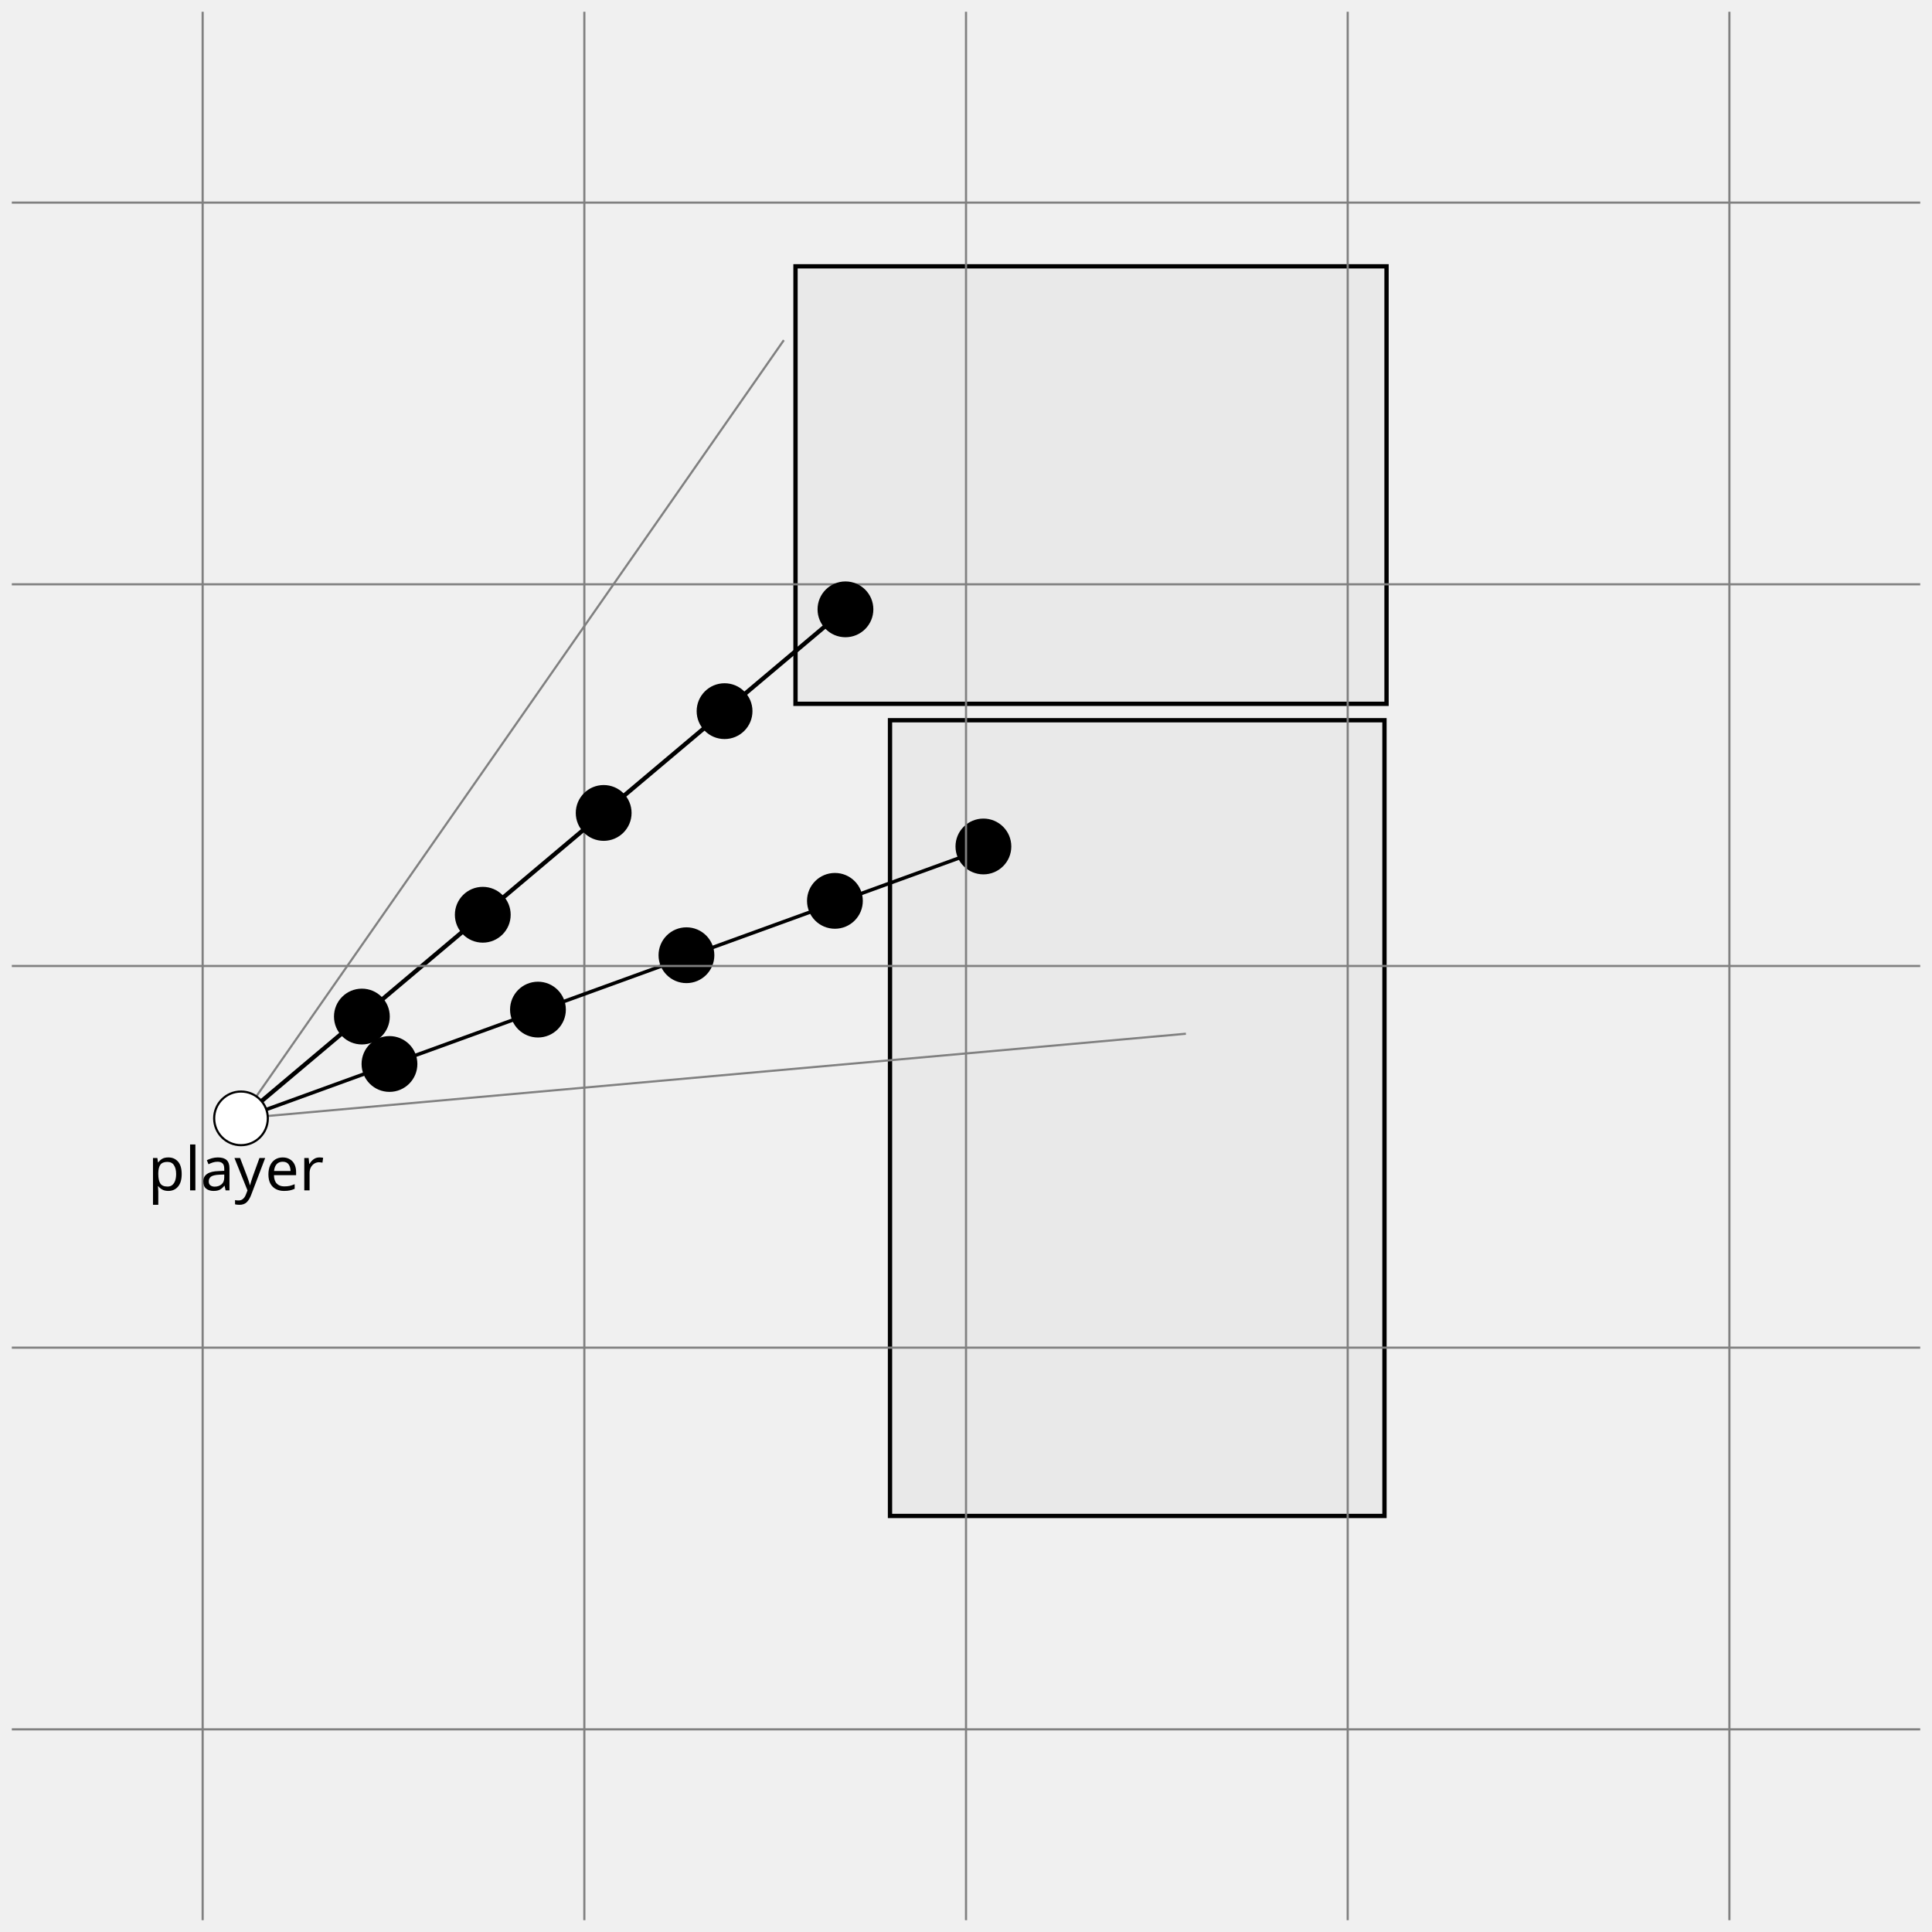
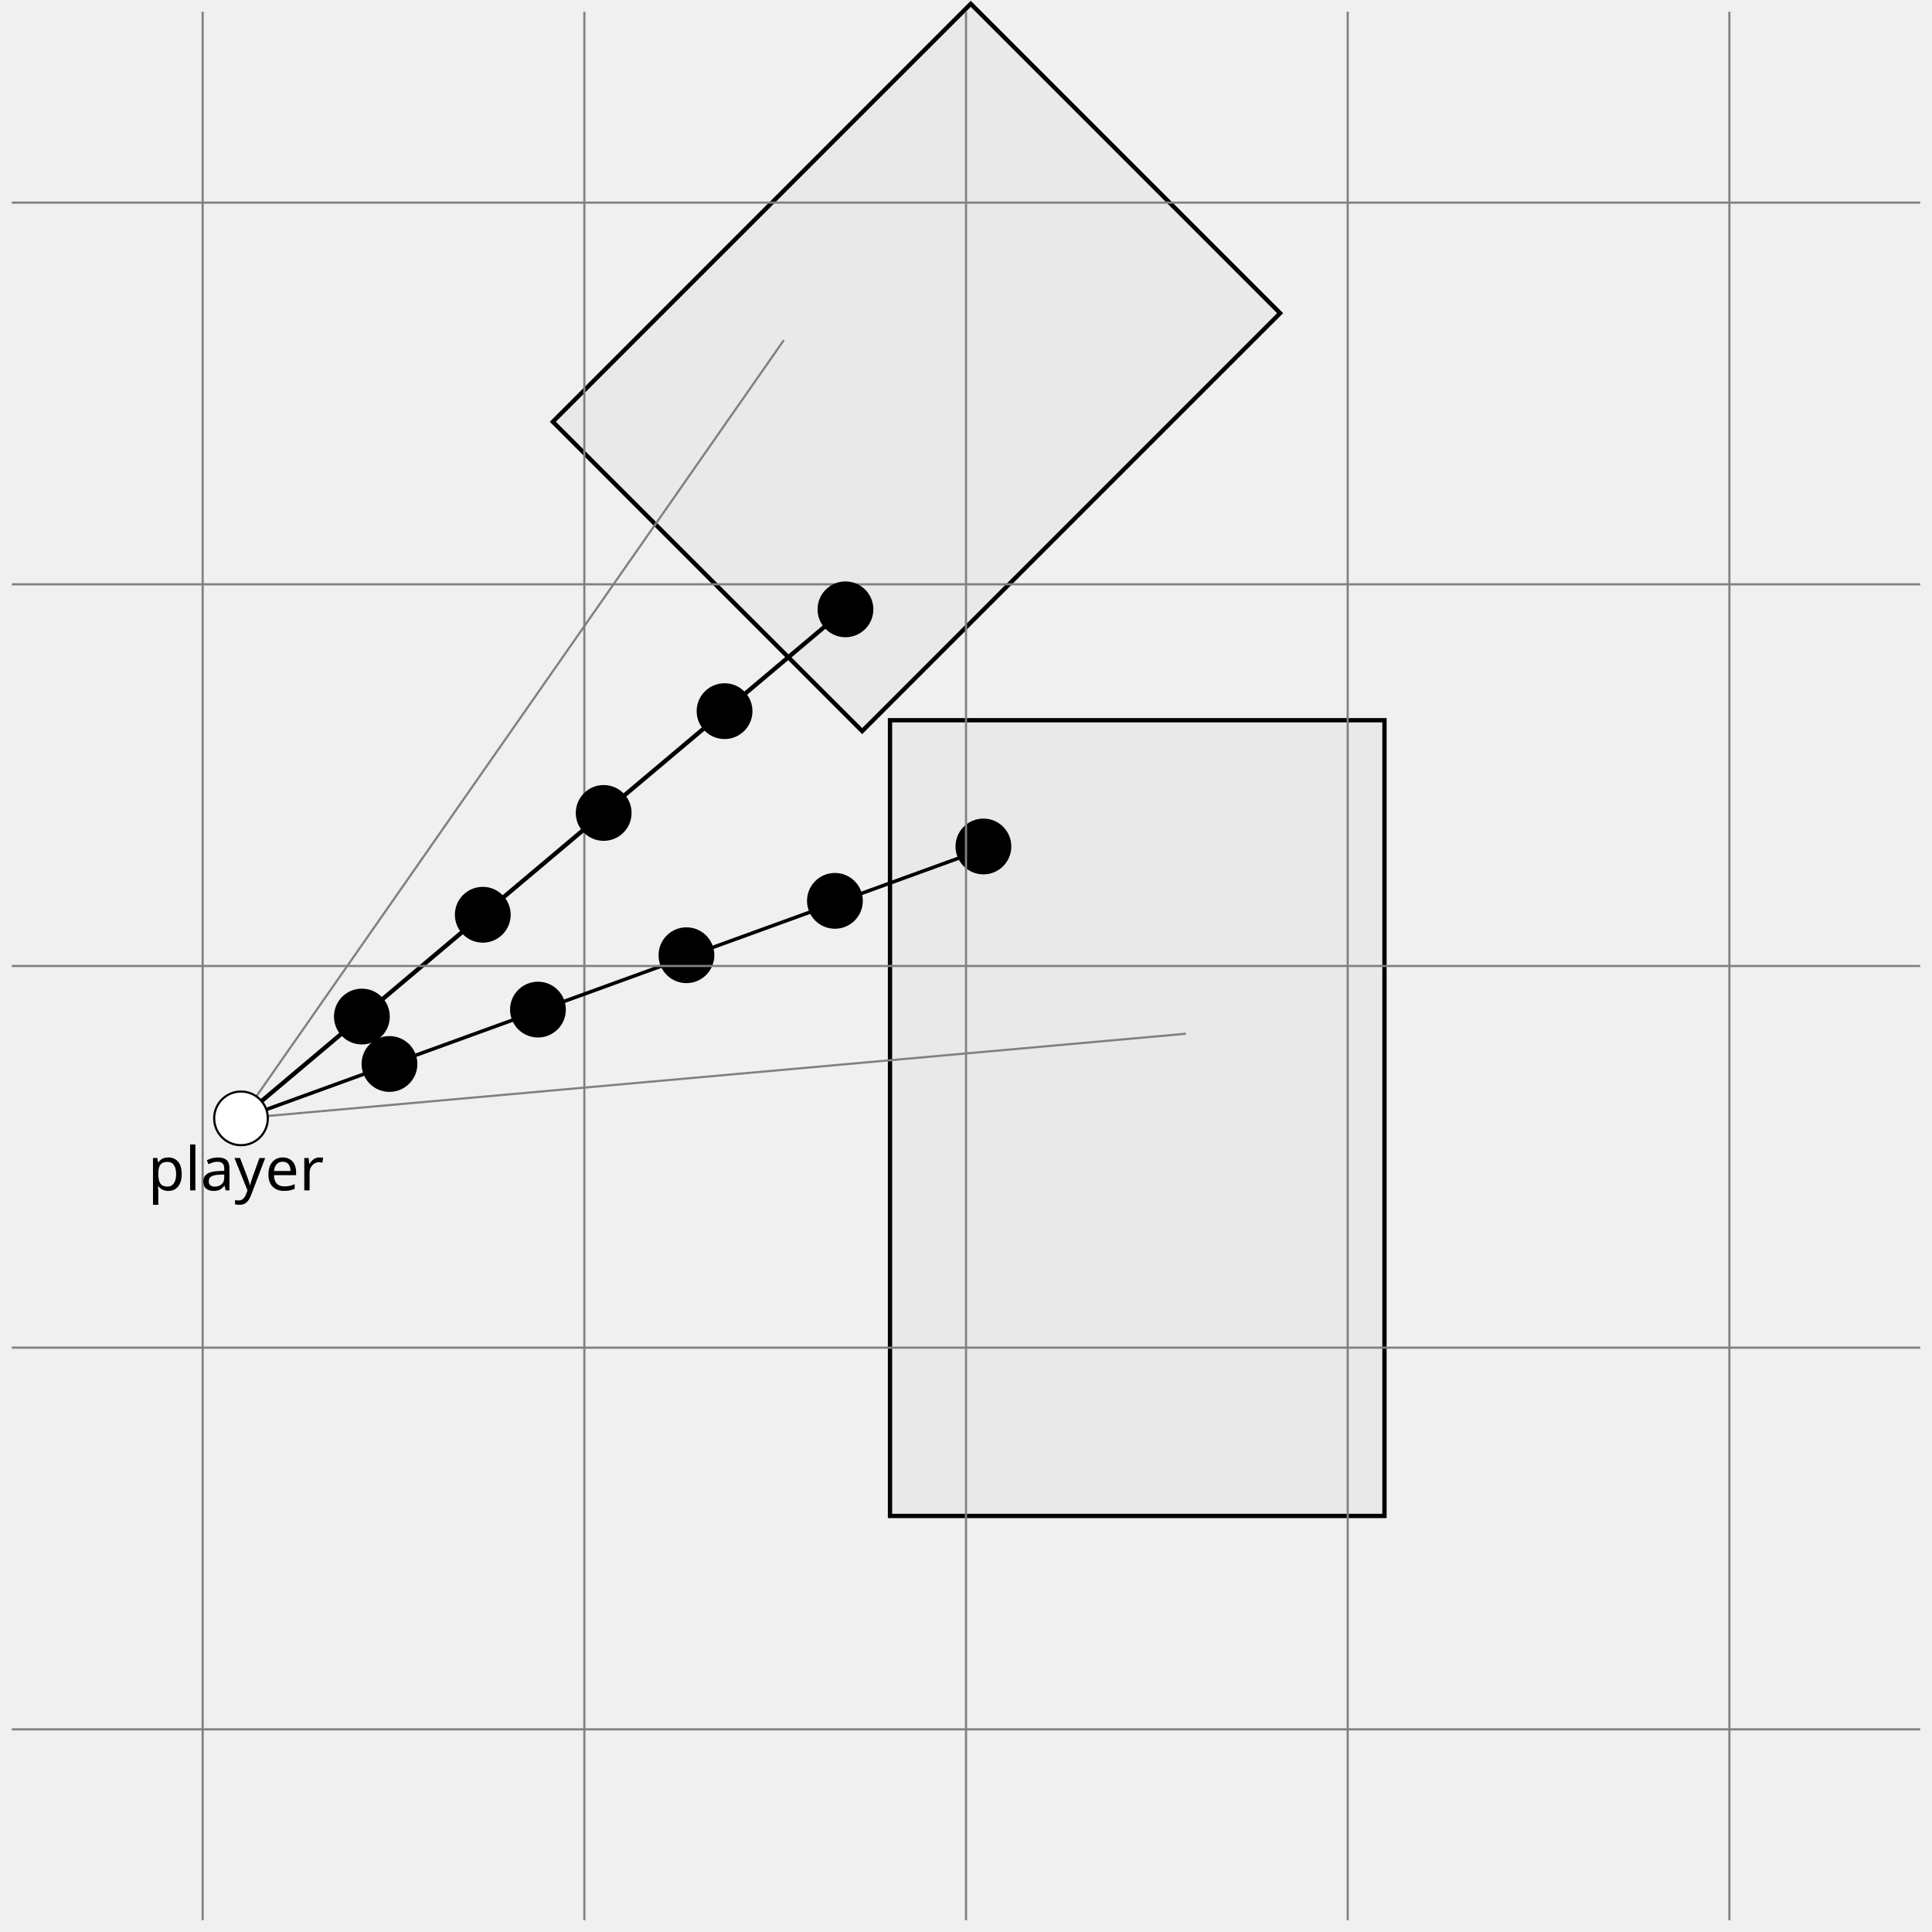
<svg xmlns="http://www.w3.org/2000/svg" id="svg2" version="1.1" xml:space="preserve" width="448.392" height="448.392" viewBox="0 0 448.392 448.392">
  <defs id="defs6" />
  <g id="g10" transform="matrix(1.25,0,0,-1.25,0,448.3925)">
-     <rect style="fill:#e9e9e9;fill-opacity:1;stroke:#000000;stroke-width:0.8;stroke-linecap:butt;stroke-miterlimit:4;stroke-dasharray:none;stroke-dashoffset:0;stroke-opacity:1" id="rect4595" width="109.736" height="81.23" x="147.701" y="-309.267" transform="scale(1,-1)" />
+     <rect style="fill:#e9e9e9;fill-opacity:1;stroke:#000000;stroke-width:0.8;stroke-linecap:butt;stroke-miterlimit:4;stroke-dasharray:none;stroke-dashoffset:0;stroke-opacity:1" id="rect4595" width="109.736" height="81.23" x="270.86" y="-125.698" transform="matrix(0.7071068,0.7071068,0.7071068,-0.7071068,0,0)" />
    <path d="M 44.746,151.069 145.533,295.558" style="fill:none;stroke:#808080;stroke-width:0.399;stroke-linecap:butt;stroke-linejoin:miter;stroke-miterlimit:10;stroke-dasharray:none;stroke-opacity:1" id="path28" />
    <path d="m 37.627,2.193 0,354.335" style="fill:none;stroke:#808080;stroke-width:0.399;stroke-linecap:butt;stroke-linejoin:miter;stroke-miterlimit:10;stroke-dasharray:none;stroke-opacity:1" id="path48" />
    <path d="m 108.494,2.193 0,354.335" style="fill:none;stroke:#808080;stroke-width:0.399;stroke-linecap:butt;stroke-linejoin:miter;stroke-miterlimit:10;stroke-dasharray:none;stroke-opacity:1" id="path52" />
    <path d="m 321.095,2.193 0,354.335" style="fill:none;stroke:#808080;stroke-width:0.399;stroke-linecap:butt;stroke-linejoin:miter;stroke-miterlimit:10;stroke-dasharray:none;stroke-opacity:1" id="path64" />
    <path d="m 2.193,37.627 354.335,0" style="fill:none;stroke:#808080;stroke-width:0.399;stroke-linecap:butt;stroke-linejoin:miter;stroke-miterlimit:10;stroke-dasharray:none;stroke-opacity:1" id="path68" />
    <path d="m 2.193,250.228 354.335,0" style="fill:none;stroke:#808080;stroke-width:0.399;stroke-linecap:butt;stroke-linejoin:miter;stroke-miterlimit:10;stroke-dasharray:none;stroke-opacity:1" id="path80" />
    <path d="m 2.193,321.095 354.335,0" style="fill:none;stroke:#808080;stroke-width:0.399;stroke-linecap:butt;stroke-linejoin:miter;stroke-miterlimit:10;stroke-dasharray:none;stroke-opacity:1" id="path84" />
    <path d="M 44.722,151.041 154.147,243.235" style="fill:none;stroke:#000000;stroke-width:0.8;stroke-linecap:butt;stroke-linejoin:miter;stroke-miterlimit:10;stroke-dasharray:none;stroke-opacity:1" id="path88" />
    <g transform="translate(-104.107,-104.107)" id="g112" />
    <path d="m 161.956,245.578 c 0,2.751 -2.23,4.981 -4.981,4.981 -2.751,0 -4.981,-2.23 -4.981,-4.981 0,-2.751 2.23,-4.981 4.981,-4.981 2.751,0 4.981,2.23 4.981,4.981 z" style="fill:#000000;fill-opacity:1;fill-rule:nonzero;stroke:#000000;stroke-width:0.399;stroke-linecap:butt;stroke-linejoin:miter;stroke-miterlimit:10;stroke-dasharray:none;stroke-opacity:1" id="path116" />
    <path d="m 139.51,226.675 c 0,2.751 -2.23,4.981 -4.981,4.981 -2.751,0 -4.981,-2.23 -4.981,-4.981 0,-2.751 2.23,-4.981 4.981,-4.981 2.751,0 4.981,2.23 4.981,4.981 z" style="fill:#000000;fill-opacity:1;fill-rule:nonzero;stroke:#000000;stroke-width:0.399;stroke-linecap:butt;stroke-linejoin:miter;stroke-miterlimit:10;stroke-dasharray:none;stroke-opacity:1" id="path120" />
    <path d="m 117.065,207.775 c 0,2.751 -2.23,4.981 -4.981,4.981 -2.751,0 -4.981,-2.23 -4.981,-4.981 0,-2.751 2.23,-4.981 4.981,-4.981 2.751,0 4.981,2.23 4.981,4.981 z" style="fill:#000000;fill-opacity:1;fill-rule:nonzero;stroke:#000000;stroke-width:0.399;stroke-linecap:butt;stroke-linejoin:miter;stroke-miterlimit:10;stroke-dasharray:none;stroke-opacity:1" id="path124" />
    <path d="m 94.618,188.872 c 0,2.751 -2.23,4.981 -4.981,4.981 -2.751,0 -4.981,-2.23 -4.981,-4.981 0,-2.751 2.23,-4.981 4.981,-4.981 2.751,0 4.981,2.23 4.981,4.981 z" style="fill:#000000;fill-opacity:1;fill-rule:nonzero;stroke:#000000;stroke-width:0.399;stroke-linecap:butt;stroke-linejoin:miter;stroke-miterlimit:10;stroke-dasharray:none;stroke-opacity:1" id="path128" />
    <path d="m 72.172,169.97 c 0,2.751 -2.23,4.981 -4.981,4.981 -2.751,0 -4.981,-2.23 -4.981,-4.981 0,-2.751 2.23,-4.981 4.981,-4.981 2.751,0 4.981,2.23 4.981,4.981 z" style="fill:#000000;fill-opacity:1;fill-rule:nonzero;stroke:#000000;stroke-width:0.399;stroke-linecap:butt;stroke-linejoin:miter;stroke-miterlimit:10;stroke-dasharray:none;stroke-opacity:1" id="path132" />
    <rect style="fill:#e9e9e9;fill-opacity:1;stroke:#000000;stroke-width:0.8;stroke-linecap:butt;stroke-miterlimit:4;stroke-dasharray:none;stroke-dashoffset:0;stroke-opacity:1" id="rect4593" width="91.806" height="147.742" x="165.247" y="-224.989" transform="scale(1,-1)" />
    <path d="m 187.569,201.549 c 0,2.751 -2.23,4.981 -4.981,4.981 -2.751,0 -4.981,-2.23 -4.981,-4.981 0,-2.751 2.23,-4.981 4.981,-4.981 2.751,0 4.981,2.23 4.981,4.981 z" style="fill:#000000;fill-opacity:1;fill-rule:nonzero;stroke:#000000;stroke-width:0.399;stroke-linecap:butt;stroke-linejoin:miter;stroke-miterlimit:10;stroke-dasharray:none;stroke-opacity:1" id="path146" />
    <path d="m 160,191.453 c 0,2.751 -2.23,4.981 -4.981,4.981 -2.751,0 -4.981,-2.23 -4.981,-4.981 0,-2.751 2.23,-4.981 4.981,-4.981 2.751,0 4.981,2.23 4.981,4.981 z" style="fill:#000000;fill-opacity:1;fill-rule:nonzero;stroke:#000000;stroke-width:0.399;stroke-linecap:butt;stroke-linejoin:miter;stroke-miterlimit:10;stroke-dasharray:none;stroke-opacity:1" id="path150" />
    <path d="m 132.433,181.358 c 0,2.751 -2.23,4.981 -4.981,4.981 -2.751,0 -4.981,-2.23 -4.981,-4.981 0,-2.751 2.23,-4.981 4.981,-4.981 2.751,0 4.981,2.23 4.981,4.981 z" style="fill:#000000;fill-opacity:1;fill-rule:nonzero;stroke:#000000;stroke-width:0.399;stroke-linecap:butt;stroke-linejoin:miter;stroke-miterlimit:10;stroke-dasharray:none;stroke-opacity:1" id="path154" />
    <path d="m 104.863,171.261 c 0,2.751 -2.23,4.981 -4.981,4.981 -2.751,0 -4.981,-2.23 -4.981,-4.981 0,-2.751 2.23,-4.981 4.981,-4.981 2.751,0 4.981,2.23 4.981,4.981 z" style="fill:#000000;fill-opacity:1;fill-rule:nonzero;stroke:#000000;stroke-width:0.399;stroke-linecap:butt;stroke-linejoin:miter;stroke-miterlimit:10;stroke-dasharray:none;stroke-opacity:1" id="path158" />
    <path d="m 77.294,161.165 c 0,2.751 -2.23,4.981 -4.981,4.981 -2.751,0 -4.981,-2.23 -4.981,-4.981 0,-2.751 2.23,-4.981 4.981,-4.981 2.751,0 4.981,2.23 4.981,4.981 z" style="fill:#000000;fill-opacity:1;fill-rule:nonzero;stroke:#000000;stroke-width:0.399;stroke-linecap:butt;stroke-linejoin:miter;stroke-miterlimit:10;stroke-dasharray:none;stroke-opacity:1" id="path162" />
    <path d="M 44.72,151 180.284,200.216" style="fill:none;stroke:#000000;stroke-width:0.653;stroke-linecap:butt;stroke-linejoin:miter;stroke-miterlimit:10;stroke-dasharray:none;stroke-opacity:1" id="path138" />
    <path d="m 2.193,179.361 354.335,0" style="fill:none;stroke:#808080;stroke-width:0.399;stroke-linecap:butt;stroke-linejoin:miter;stroke-miterlimit:10;stroke-dasharray:none;stroke-opacity:1" id="path76" />
    <path d="m 44.746,151.069 175.439,15.712" style="fill:none;stroke:#808080;stroke-width:0.399;stroke-linecap:butt;stroke-linejoin:miter;stroke-miterlimit:10;stroke-dasharray:none;stroke-opacity:1" id="path32" />
    <path d="m 250.228,2.193 0,354.335" style="fill:none;stroke:#808080;stroke-width:0.399;stroke-linecap:butt;stroke-linejoin:miter;stroke-miterlimit:10;stroke-dasharray:none;stroke-opacity:1" id="path60" />
    <path d="m 179.361,2.193 0,354.335" style="fill:none;stroke:#808080;stroke-width:0.399;stroke-linecap:butt;stroke-linejoin:miter;stroke-miterlimit:10;stroke-dasharray:none;stroke-opacity:1" id="path56" />
    <path d="m 2.193,108.494 354.335,0" style="fill:none;stroke:#808080;stroke-width:0.399;stroke-linecap:butt;stroke-linejoin:miter;stroke-miterlimit:10;stroke-dasharray:none;stroke-opacity:1" id="path72" />
    <path d="m 49.727,151.069 c 0,2.751 -2.23,4.981 -4.981,4.981 -2.751,0 -4.981,-2.23 -4.981,-4.981 0,-2.751 2.23,-4.981 4.981,-4.981 2.751,0 4.981,2.23 4.981,4.981 z" style="fill:#ffffff;fill-opacity:1;fill-rule:nonzero;stroke:#000000;stroke-width:0.399;stroke-linecap:butt;stroke-linejoin:miter;stroke-miterlimit:10;stroke-dasharray:none;stroke-opacity:1" id="path92" />
    <text xml:space="preserve" style="font-style:normal;font-weight:normal;font-size:11.2px;line-height:125%;font-family:Sans;letter-spacing:0px;word-spacing:0px;fill:#000000;fill-opacity:1;stroke:none;stroke-width:1px;stroke-linecap:butt;stroke-linejoin:miter;stroke-opacity:1" x="27.455" y="-137.704" id="text4166" transform="scale(1,-1)">
      <tspan id="tspan4168" x="27.455" y="-137.704">player</tspan>
    </text>
  </g>
</svg>
